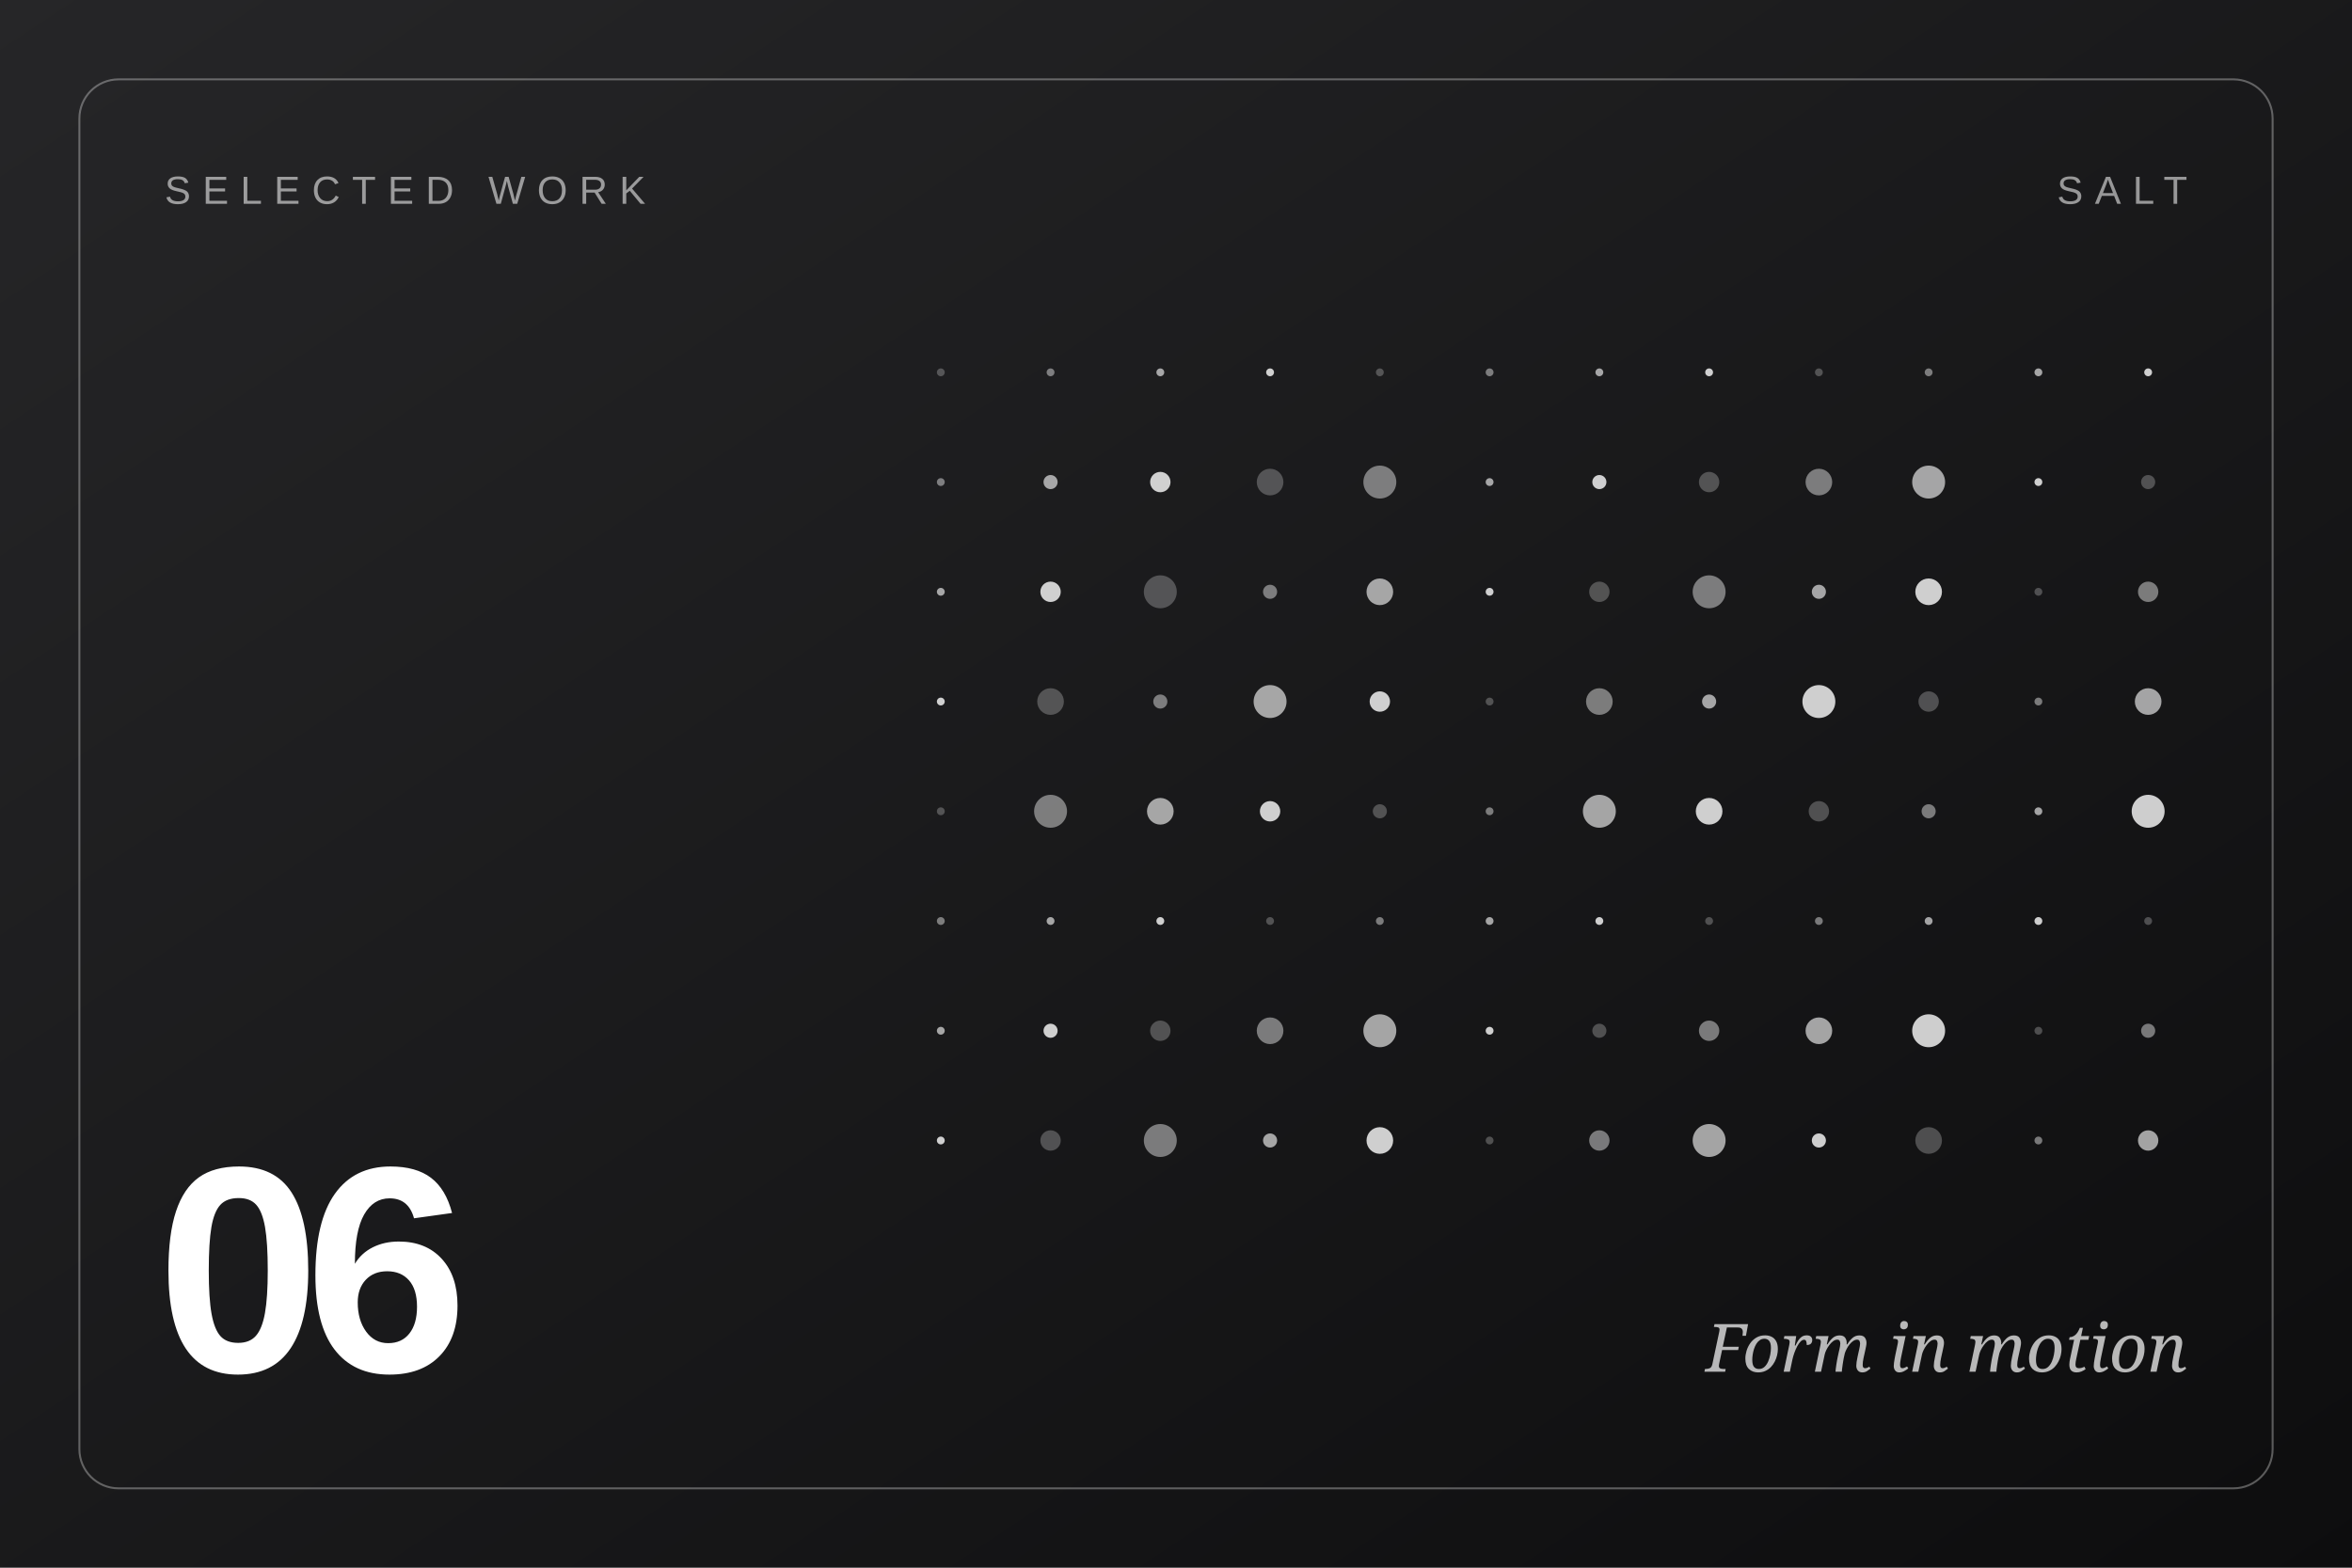
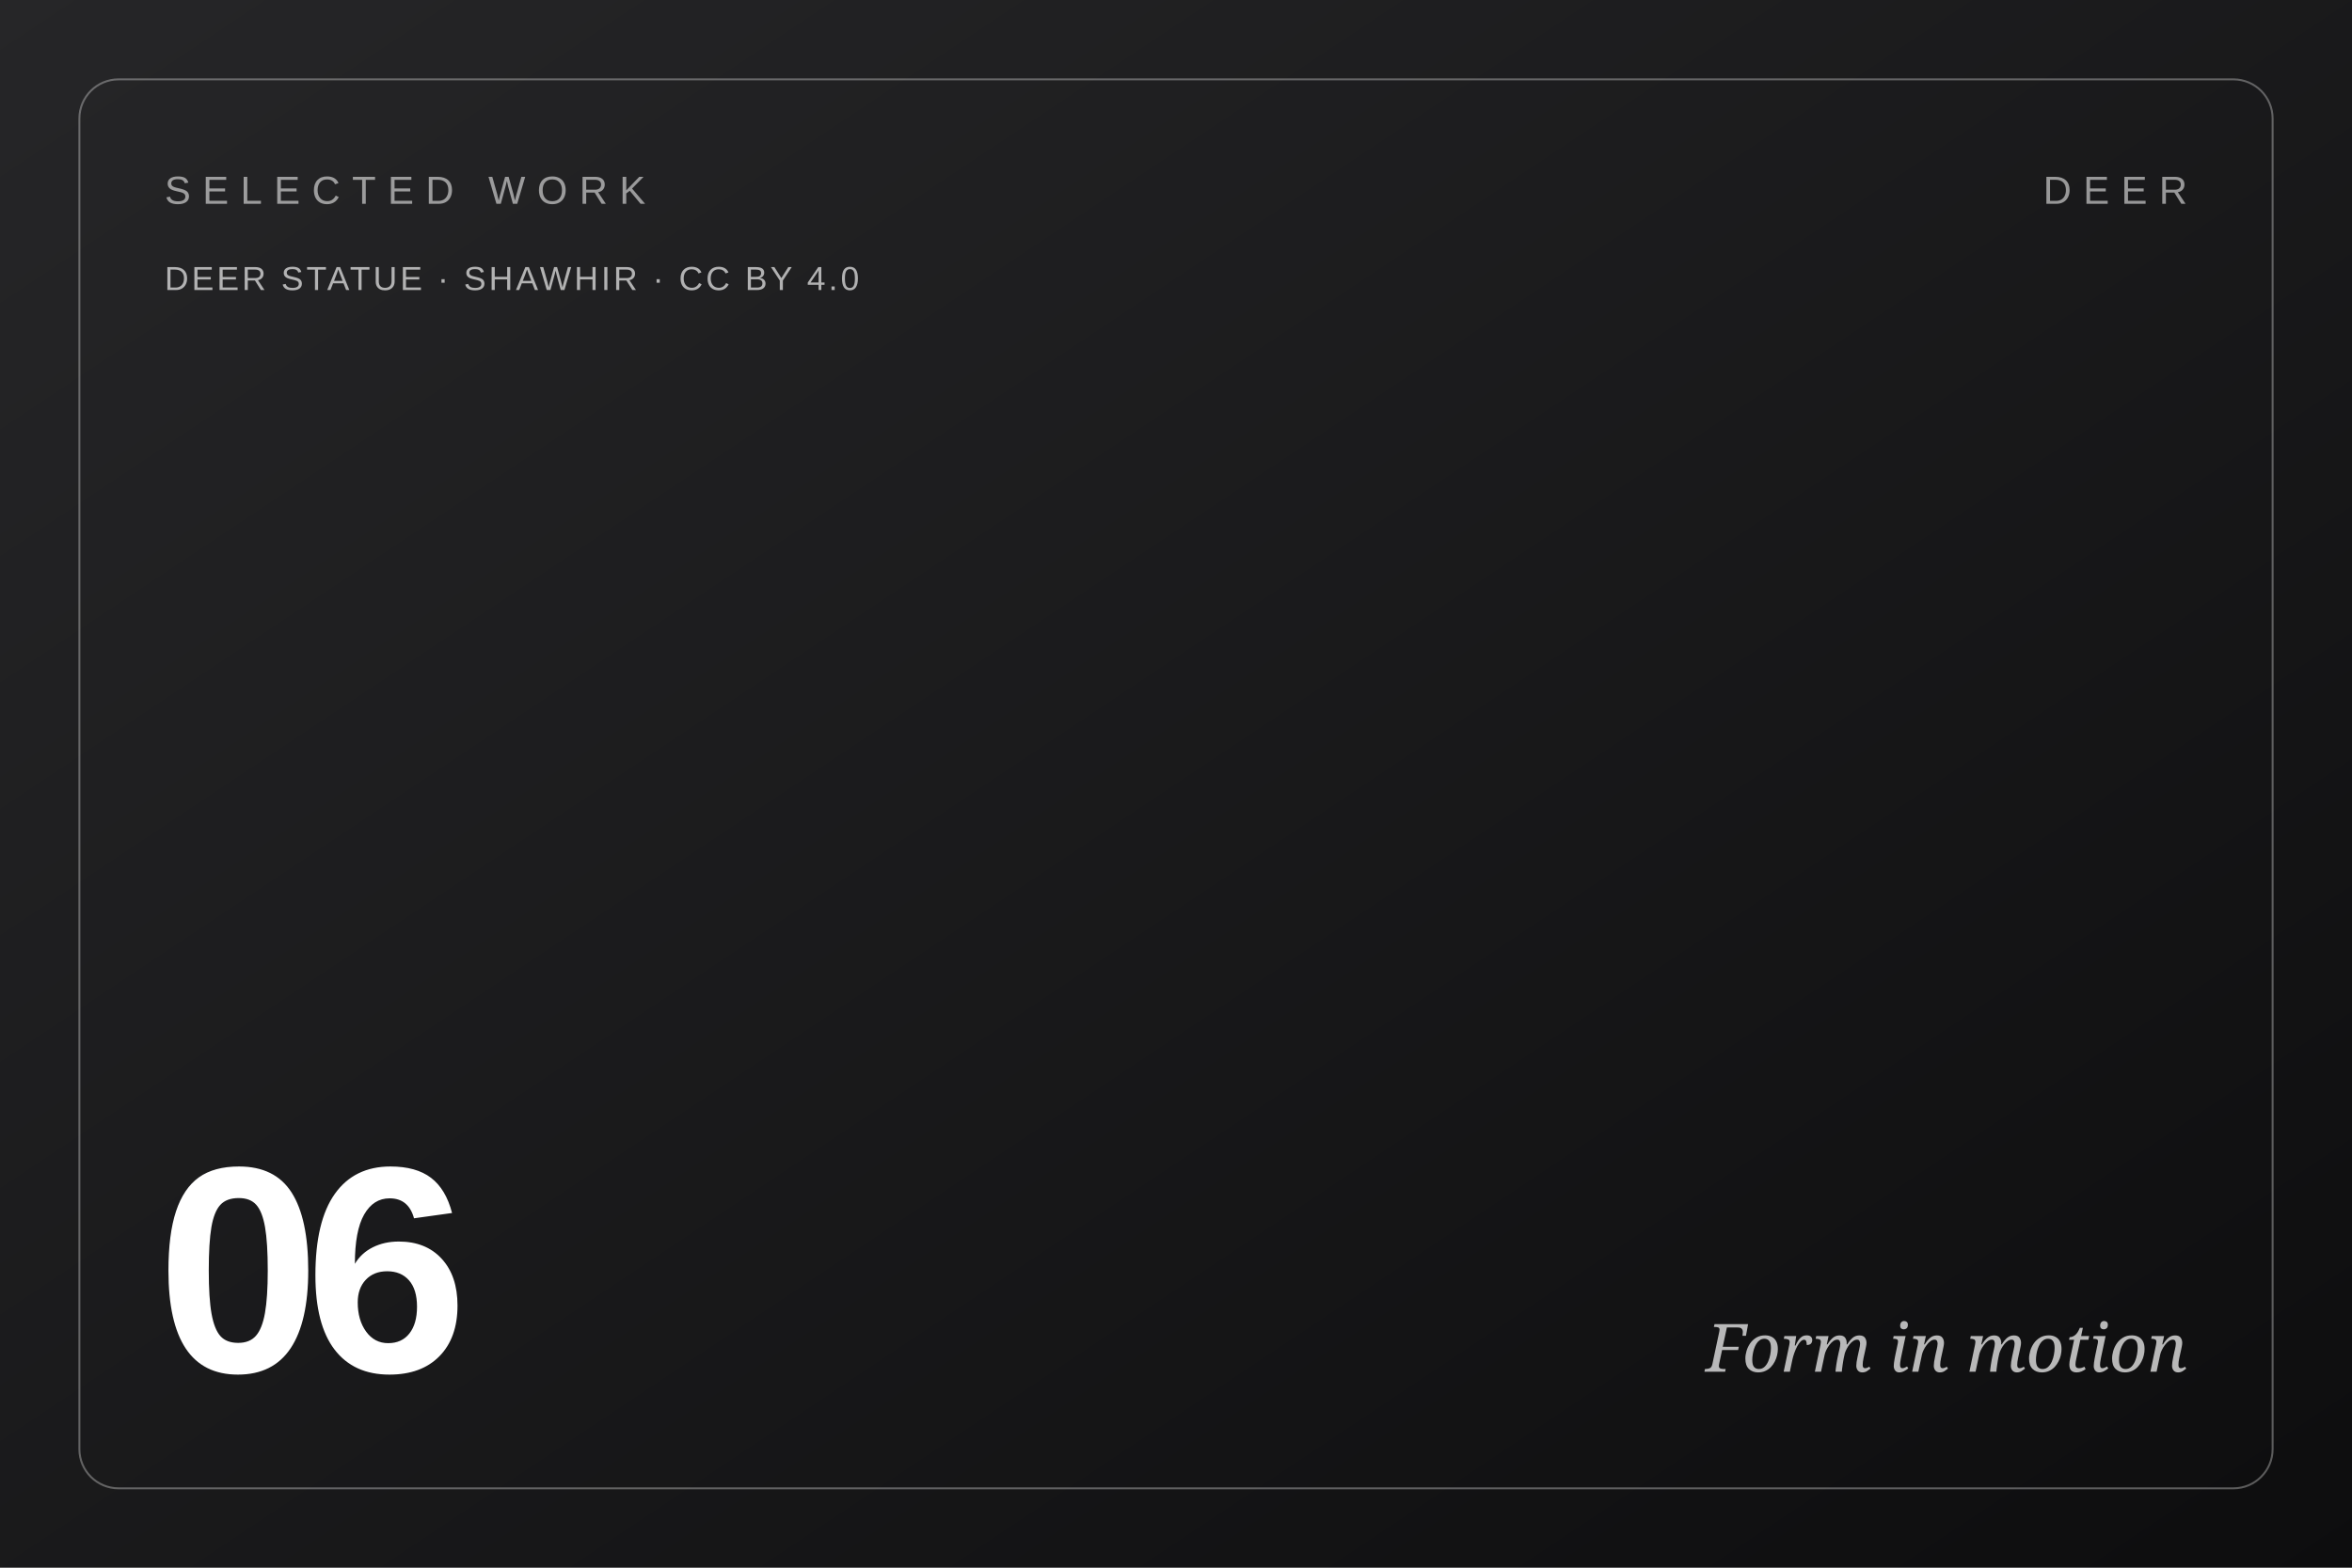
<svg xmlns="http://www.w3.org/2000/svg" width="1200" height="800" viewBox="0 0 1200 800">
  <defs>
    <linearGradient id="bg" x1="0" y1="0" x2="1" y2="1">
      <stop offset="0" stop-color="#262628" />
      <stop offset="1" stop-color="#0d0d0e" />
-     </linearGradient>
-     <radialGradient id="orb" cx=".38" cy=".32" r=".8">
-       <stop offset="0" stop-color="#ffffff" />
-       <stop offset=".45" stop-color="#8d8d90" />
-       <stop offset="1" stop-color="#0b0b0c" />
-     </radialGradient>
-     <linearGradient id="fade" x1="0" y1="0" x2="0" y2="1">
-       <stop offset="0" stop-color="#fff" stop-opacity=".9" />
-       <stop offset="1" stop-color="#fff" stop-opacity="0" />
    </linearGradient>
    <clipPath id="inner">
      <rect x="41" y="41" width="1118" height="718" rx="20" />
    </clipPath>
  </defs>
  <rect width="1200" height="800" fill="url(#bg)" />
  <g clip-path="url(#inner)">
-     <circle cx="480" cy="190" r="2.0" fill="#fff" fill-opacity="0.25" />
-     <circle cx="480" cy="246" r="2.0" fill="#fff" fill-opacity="0.43" />
-     <circle cx="480" cy="302" r="2.0" fill="#fff" fill-opacity="0.61" />
-     <circle cx="480" cy="358" r="2.0" fill="#fff" fill-opacity="0.79" />
-     <circle cx="480" cy="414" r="2.0" fill="#fff" fill-opacity="0.25" />
-     <circle cx="480" cy="470" r="2.0" fill="#fff" fill-opacity="0.43" />
-     <circle cx="480" cy="526" r="2.0" fill="#fff" fill-opacity="0.61" />
-     <circle cx="480" cy="582" r="2.0" fill="#fff" fill-opacity="0.79" />
-     <circle cx="536" cy="190" r="2.0" fill="#fff" fill-opacity="0.43" />
-     <circle cx="536" cy="246" r="3.6" fill="#fff" fill-opacity="0.61" />
-     <circle cx="536" cy="302" r="5.2" fill="#fff" fill-opacity="0.79" />
-     <circle cx="536" cy="358" r="6.8" fill="#fff" fill-opacity="0.25" />
-     <circle cx="536" cy="414" r="8.4" fill="#fff" fill-opacity="0.43" />
-     <circle cx="536" cy="470" r="2.0" fill="#fff" fill-opacity="0.61" />
-     <circle cx="536" cy="526" r="3.6" fill="#fff" fill-opacity="0.79" />
-     <circle cx="536" cy="582" r="5.2" fill="#fff" fill-opacity="0.25" />
-     <circle cx="592" cy="190" r="2.0" fill="#fff" fill-opacity="0.61" />
-     <circle cx="592" cy="246" r="5.2" fill="#fff" fill-opacity="0.79" />
-     <circle cx="592" cy="302" r="8.4" fill="#fff" fill-opacity="0.25" />
-     <circle cx="592" cy="358" r="3.6" fill="#fff" fill-opacity="0.43" />
-     <circle cx="592" cy="414" r="6.8" fill="#fff" fill-opacity="0.61" />
-     <circle cx="592" cy="470" r="2.0" fill="#fff" fill-opacity="0.79" />
-     <circle cx="592" cy="526" r="5.2" fill="#fff" fill-opacity="0.25" />
-     <circle cx="592" cy="582" r="8.4" fill="#fff" fill-opacity="0.43" />
-     <circle cx="648" cy="190" r="2.0" fill="#fff" fill-opacity="0.79" />
-     <circle cx="648" cy="246" r="6.8" fill="#fff" fill-opacity="0.25" />
-     <circle cx="648" cy="302" r="3.6" fill="#fff" fill-opacity="0.43" />
-     <circle cx="648" cy="358" r="8.4" fill="#fff" fill-opacity="0.61" />
-     <circle cx="648" cy="414" r="5.2" fill="#fff" fill-opacity="0.79" />
-     <circle cx="648" cy="470" r="2.0" fill="#fff" fill-opacity="0.25" />
-     <circle cx="648" cy="526" r="6.8" fill="#fff" fill-opacity="0.43" />
-     <circle cx="648" cy="582" r="3.6" fill="#fff" fill-opacity="0.61" />
-     <circle cx="704" cy="190" r="2.0" fill="#fff" fill-opacity="0.25" />
-     <circle cx="704" cy="246" r="8.4" fill="#fff" fill-opacity="0.43" />
-     <circle cx="704" cy="302" r="6.8" fill="#fff" fill-opacity="0.61" />
-     <circle cx="704" cy="358" r="5.2" fill="#fff" fill-opacity="0.79" />
-     <circle cx="704" cy="414" r="3.6" fill="#fff" fill-opacity="0.25" />
-     <circle cx="704" cy="470" r="2.0" fill="#fff" fill-opacity="0.43" />
-     <circle cx="704" cy="526" r="8.4" fill="#fff" fill-opacity="0.61" />
-     <circle cx="704" cy="582" r="6.8" fill="#fff" fill-opacity="0.79" />
-     <circle cx="760" cy="190" r="2.0" fill="#fff" fill-opacity="0.43" />
-     <circle cx="760" cy="246" r="2.0" fill="#fff" fill-opacity="0.61" />
-     <circle cx="760" cy="302" r="2.0" fill="#fff" fill-opacity="0.79" />
-     <circle cx="760" cy="358" r="2.0" fill="#fff" fill-opacity="0.25" />
-     <circle cx="760" cy="414" r="2.0" fill="#fff" fill-opacity="0.43" />
-     <circle cx="760" cy="470" r="2.0" fill="#fff" fill-opacity="0.61" />
-     <circle cx="760" cy="526" r="2.0" fill="#fff" fill-opacity="0.79" />
-     <circle cx="760" cy="582" r="2.0" fill="#fff" fill-opacity="0.25" />
-     <circle cx="816" cy="190" r="2.0" fill="#fff" fill-opacity="0.61" />
-     <circle cx="816" cy="246" r="3.6" fill="#fff" fill-opacity="0.79" />
-     <circle cx="816" cy="302" r="5.2" fill="#fff" fill-opacity="0.25" />
-     <circle cx="816" cy="358" r="6.8" fill="#fff" fill-opacity="0.43" />
-     <circle cx="816" cy="414" r="8.4" fill="#fff" fill-opacity="0.61" />
-     <circle cx="816" cy="470" r="2.0" fill="#fff" fill-opacity="0.79" />
-     <circle cx="816" cy="526" r="3.6" fill="#fff" fill-opacity="0.25" />
-     <circle cx="816" cy="582" r="5.2" fill="#fff" fill-opacity="0.43" />
-     <circle cx="872" cy="190" r="2.0" fill="#fff" fill-opacity="0.79" />
-     <circle cx="872" cy="246" r="5.2" fill="#fff" fill-opacity="0.25" />
-     <circle cx="872" cy="302" r="8.4" fill="#fff" fill-opacity="0.43" />
-     <circle cx="872" cy="358" r="3.6" fill="#fff" fill-opacity="0.61" />
-     <circle cx="872" cy="414" r="6.8" fill="#fff" fill-opacity="0.79" />
-     <circle cx="872" cy="470" r="2.0" fill="#fff" fill-opacity="0.25" />
-     <circle cx="872" cy="526" r="5.2" fill="#fff" fill-opacity="0.43" />
-     <circle cx="872" cy="582" r="8.4" fill="#fff" fill-opacity="0.61" />
-     <circle cx="928" cy="190" r="2.0" fill="#fff" fill-opacity="0.25" />
-     <circle cx="928" cy="246" r="6.8" fill="#fff" fill-opacity="0.43" />
-     <circle cx="928" cy="302" r="3.6" fill="#fff" fill-opacity="0.61" />
-     <circle cx="928" cy="358" r="8.4" fill="#fff" fill-opacity="0.79" />
-     <circle cx="928" cy="414" r="5.2" fill="#fff" fill-opacity="0.25" />
-     <circle cx="928" cy="470" r="2.0" fill="#fff" fill-opacity="0.43" />
-     <circle cx="928" cy="526" r="6.8" fill="#fff" fill-opacity="0.61" />
-     <circle cx="928" cy="582" r="3.6" fill="#fff" fill-opacity="0.79" />
-     <circle cx="984" cy="190" r="2.0" fill="#fff" fill-opacity="0.43" />
-     <circle cx="984" cy="246" r="8.4" fill="#fff" fill-opacity="0.61" />
-     <circle cx="984" cy="302" r="6.8" fill="#fff" fill-opacity="0.79" />
-     <circle cx="984" cy="358" r="5.2" fill="#fff" fill-opacity="0.25" />
-     <circle cx="984" cy="414" r="3.6" fill="#fff" fill-opacity="0.43" />
-     <circle cx="984" cy="470" r="2.0" fill="#fff" fill-opacity="0.61" />
-     <circle cx="984" cy="526" r="8.4" fill="#fff" fill-opacity="0.79" />
-     <circle cx="984" cy="582" r="6.8" fill="#fff" fill-opacity="0.25" />
-     <circle cx="1040" cy="190" r="2.0" fill="#fff" fill-opacity="0.61" />
-     <circle cx="1040" cy="246" r="2.0" fill="#fff" fill-opacity="0.79" />
-     <circle cx="1040" cy="302" r="2.0" fill="#fff" fill-opacity="0.25" />
-     <circle cx="1040" cy="358" r="2.0" fill="#fff" fill-opacity="0.43" />
-     <circle cx="1040" cy="414" r="2.0" fill="#fff" fill-opacity="0.61" />
-     <circle cx="1040" cy="470" r="2.0" fill="#fff" fill-opacity="0.79" />
-     <circle cx="1040" cy="526" r="2.0" fill="#fff" fill-opacity="0.25" />
-     <circle cx="1040" cy="582" r="2.0" fill="#fff" fill-opacity="0.43" />
-     <circle cx="1096" cy="190" r="2.0" fill="#fff" fill-opacity="0.79" />
-     <circle cx="1096" cy="246" r="3.6" fill="#fff" fill-opacity="0.25" />
-     <circle cx="1096" cy="302" r="5.2" fill="#fff" fill-opacity="0.43" />
-     <circle cx="1096" cy="358" r="6.8" fill="#fff" fill-opacity="0.61" />
-     <circle cx="1096" cy="414" r="8.4" fill="#fff" fill-opacity="0.79" />
-     <circle cx="1096" cy="470" r="2.0" fill="#fff" fill-opacity="0.25" />
-     <circle cx="1096" cy="526" r="3.6" fill="#fff" fill-opacity="0.43" />
-     <circle cx="1096" cy="582" r="5.2" fill="#fff" fill-opacity="0.61" />
-   </g>
+ </g>
  <rect x="40.5" y="40.5" width="1119" height="719" rx="20" fill="none" stroke="#fff" stroke-opacity=".32" />
  <text x="84" y="104" font-family="Arial,Helvetica,sans-serif" font-size="20" letter-spacing="6" fill="#fff" fill-opacity=".55">SELECTED WORK</text>
-   <text x="1116" y="104" text-anchor="end" font-family="Arial,Helvetica,sans-serif" font-size="20" letter-spacing="6" fill="#fff" fill-opacity=".55">SALT</text>
+   <text x="1116" y="104" text-anchor="end" font-family="Arial,Helvetica,sans-serif" font-size="20" letter-spacing="6" fill="#fff" fill-opacity=".55">DEER</text>
+   <text x="84" y="148" font-family="Arial,Helvetica,sans-serif" font-size="17" letter-spacing="1.5" fill="#fff" fill-opacity=".65">DEER STATUE · SHAWHIR · CC BY 4.0</text>
  <text x="80" y="700" font-family="Arial,Helvetica,sans-serif" font-size="150" font-weight="700" letter-spacing="-8" fill="#fff">06</text>
  <text x="1116" y="700" text-anchor="end" font-family="Georgia,serif" font-style="italic" font-size="34" fill="#fff" fill-opacity=".7">Form in motion</text>
</svg>
